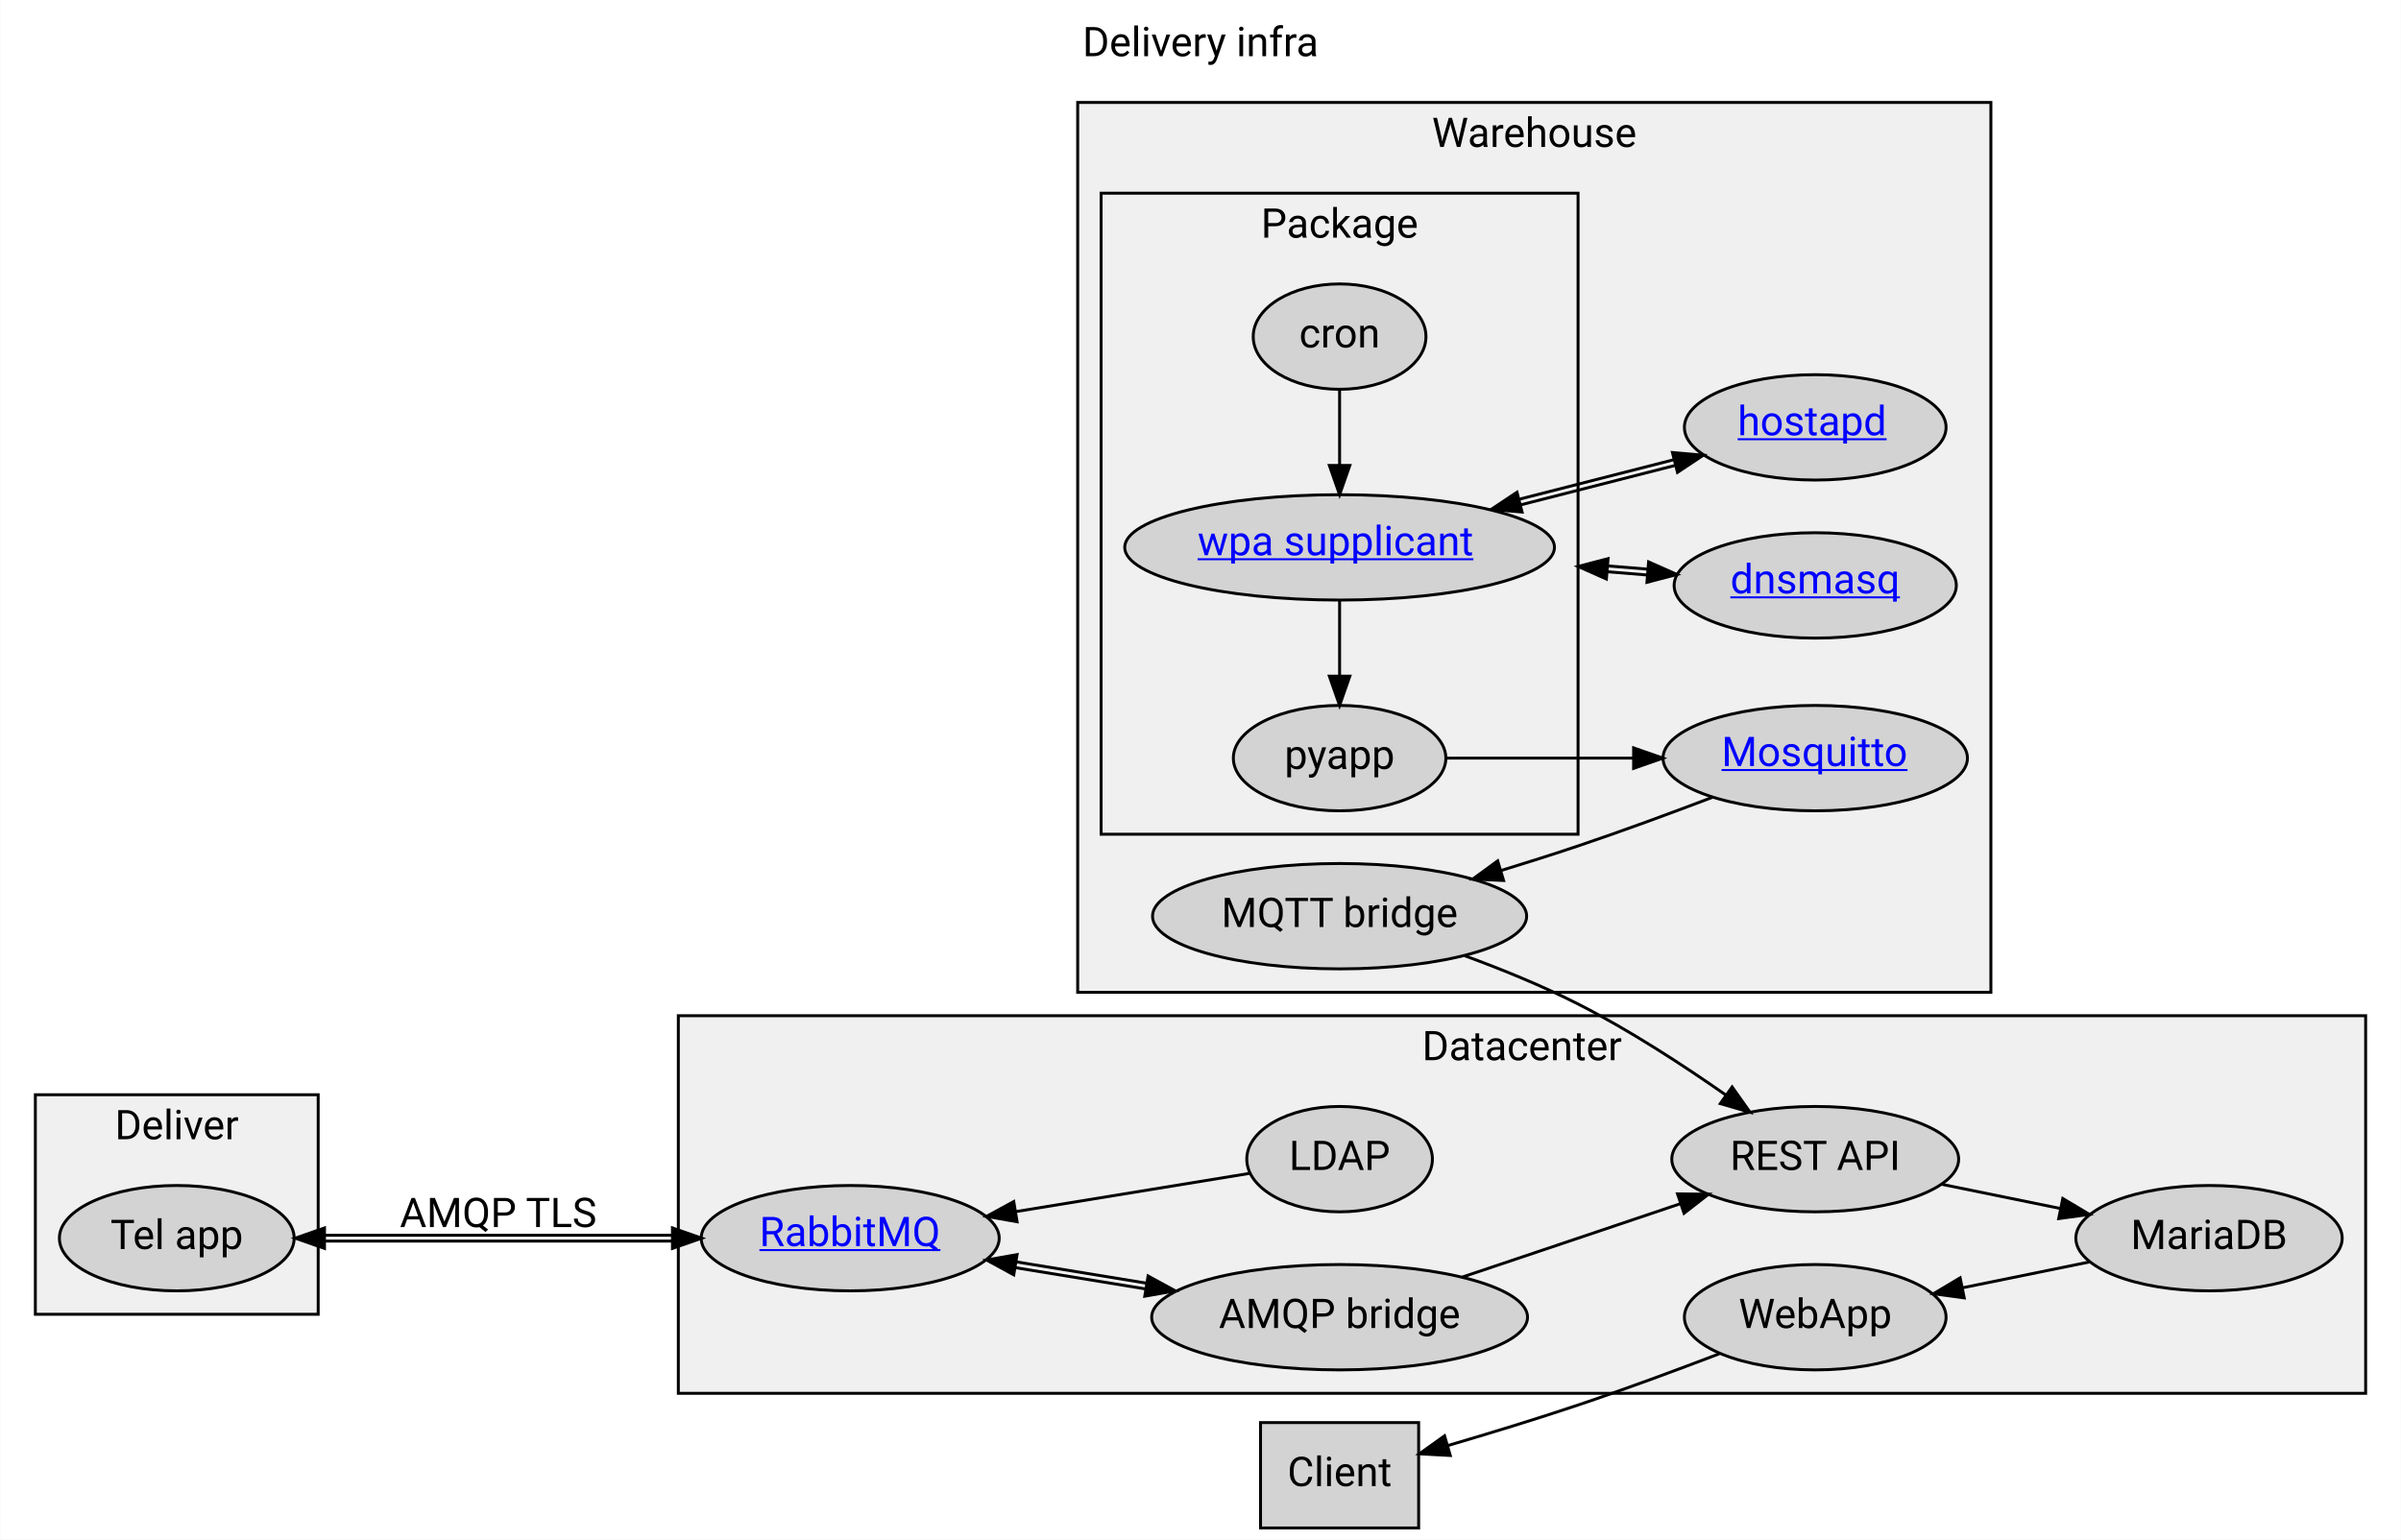
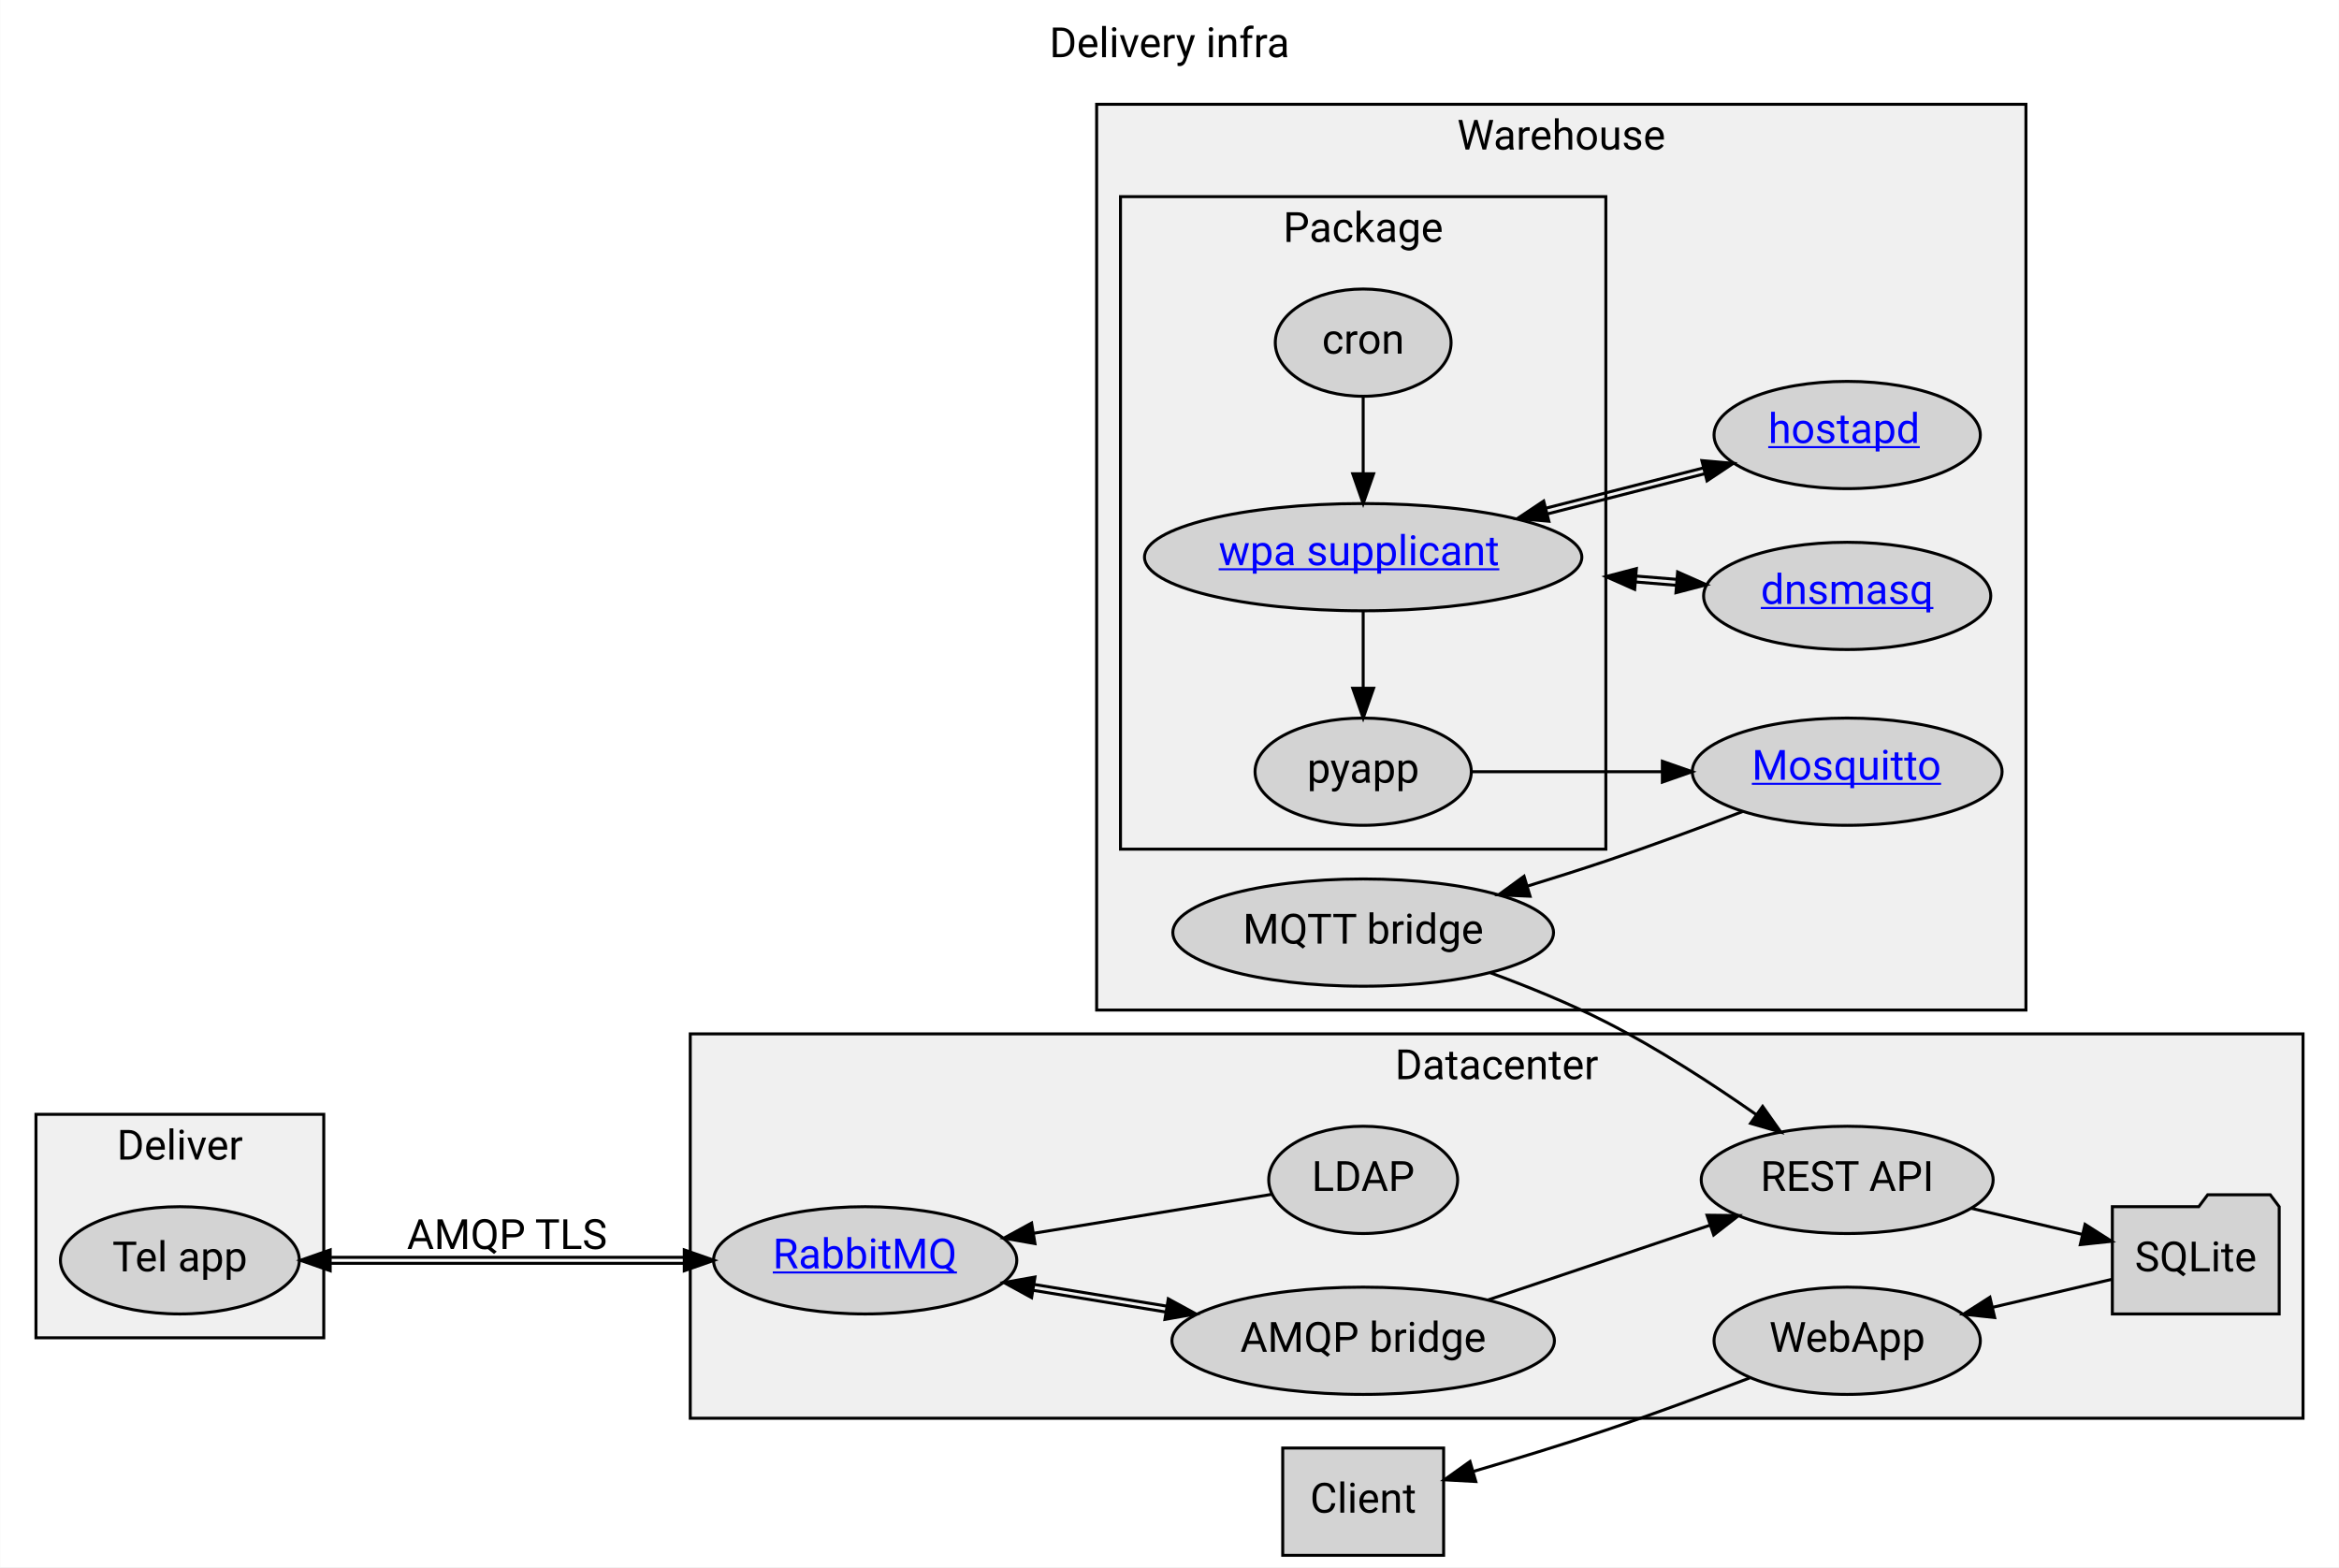
- <svg xmlns="http://www.w3.org/2000/svg" xmlns:xlink="http://www.w3.org/1999/xlink" width="820pt" height="526pt" viewBox="0.00 0.00 819.85 526.00">
+ <svg xmlns="http://www.w3.org/2000/svg" xmlns:xlink="http://www.w3.org/1999/xlink" width="785pt" height="526pt" viewBox="0.00 0.00 784.86 526.00">
  <g id="graph0" class="graph" transform="scale(1 1) rotate(0) translate(4 522)">
    <g id="a_graph0">
      <a xlink:title=" ">
-         <polygon fill="white" stroke="none" points="-4,4 -4,-522 815.85,-522 815.85,4 -4,4" />
-         <text text-anchor="middle" x="405.93" y="-502.8" font-family="'Roboto', sans-serif" font-size="14.00">Delivery infra</text>
+         <polygon fill="white" stroke="none" points="-4,4 -4,-522 780.86,-522 780.86,4 -4,4" />
+         <text text-anchor="middle" x="388.43" y="-502.8" font-family="'Roboto', sans-serif" font-size="14.00">Delivery infra</text>
      </a>
    </g>
    <g id="clust1" class="cluster">
      <g id="a_clust1">
        <a xlink:title=" ">
-           <polygon fill="#f0f0f0" stroke="black" points="227.59,-46 227.59,-175 803.85,-175 803.85,-46 227.59,-46" />
-           <text text-anchor="middle" x="515.72" y="-159.8" font-family="'Roboto', sans-serif" font-size="14.00">Datacenter</text>
+           <polygon fill="#f0f0f0" stroke="black" points="227.59,-46 227.59,-175 768.86,-175 768.86,-46 227.59,-46" />
+           <text text-anchor="middle" x="498.23" y="-159.8" font-family="'Roboto', sans-serif" font-size="14.00">Datacenter</text>
        </a>
      </g>
    </g>
    <g id="clust2" class="cluster">
      <g id="a_clust2">
        <a xlink:title=" ">
          <polygon fill="#f0f0f0" stroke="black" points="363.98,-183 363.98,-487 675.86,-487 675.86,-183 363.98,-183" />
          <text text-anchor="middle" x="519.92" y="-471.8" font-family="'Roboto', sans-serif" font-size="14.00">Warehouse</text>
        </a>
      </g>
    </g>
    <g id="clust3" class="cluster">
      <g id="a_clust3">
        <a xlink:title=" ">
          <polygon fill="#f0f0f0" stroke="black" points="371.98,-237 371.98,-456 534.87,-456 534.87,-237 371.98,-237" />
          <text text-anchor="middle" x="453.43" y="-440.8" font-family="'Roboto', sans-serif" font-size="14.00">Package</text>
        </a>
      </g>
    </g>
    <g id="clust4" class="cluster">
      <g id="a_clust4">
        <a xlink:title=" ">
          <polygon fill="#f0f0f0" stroke="black" points="8,-73 8,-148 104.59,-148 104.59,-73 8,-73" />
          <text text-anchor="middle" x="56.3" y="-132.8" font-family="'Roboto', sans-serif" font-size="14.00">Deliver</text>
        </a>
      </g>
    </g>
    <g id="node1" class="node">
      <g id="a_node1">
        <a xlink:href="https://www.rabbitmq.com/" xlink:title=" " target="_top">
          <ellipse fill="lightgrey" stroke="black" cx="286.29" cy="-99" rx="50.89" ry="18" />
          <text text-anchor="start" x="255.29" y="-96.3" font-family="'Roboto', sans-serif" text-decoration="underline" font-size="14.00" fill="blue">RabbitMQ</text>
        </a>
      </g>
    </g>
    <g id="node2" class="node">
      <g id="a_node2">
        <a xlink:title=" ">
          <ellipse fill="lightgrey" stroke="black" cx="453.43" cy="-72" rx="64.19" ry="18" />
          <text text-anchor="middle" x="453.43" y="-68.3" font-family="'Roboto', sans-serif" font-size="14.00">AMQP bridge</text>
        </a>
      </g>
    </g>
    <g id="edge10" class="edge">
      <g id="a_edge10">
        <a xlink:title=" ">
          <path fill="none" stroke="black" d="M342.78,-88.91C357.02,-86.59 372.47,-84.06 387.15,-81.66" />
          <path fill="none" stroke="black" d="M343.1,-90.89C357.35,-88.56 372.79,-86.03 387.47,-83.63" />
          <polygon fill="black" stroke="black" points="342.15,-86.48 332.85,-91.55 343.28,-93.39 342.15,-86.48" />
          <polygon fill="black" stroke="black" points="388.02,-86.08 397.32,-81.01 386.89,-79.17 388.02,-86.08" />
        </a>
      </g>
    </g>
    <g id="node6" class="node">
      <g id="a_node6">
        <a xlink:title=" ">
          <ellipse fill="lightgrey" stroke="black" cx="453.43" cy="-126" rx="31.7" ry="18" />
          <text text-anchor="middle" x="453.43" y="-122.3" font-family="'Roboto', sans-serif" font-size="14.00">LDAP</text>
        </a>
      </g>
    </g>
    <g id="edge11" class="edge">
      <g id="a_edge11">
        <a xlink:title=" ">
          <path fill="none" stroke="black" d="M342.85,-108.08C369.53,-112.45 400.46,-117.5 422.63,-121.13" />
          <polygon fill="black" stroke="black" points="343.28,-104.61 332.85,-106.45 342.15,-111.52 343.28,-104.61" />
        </a>
      </g>
    </g>
    <g id="node4" class="node">
      <g id="a_node4">
        <a xlink:title=" ">
          <ellipse fill="lightgrey" stroke="black" cx="615.87" cy="-126" rx="48.99" ry="18" />
          <text text-anchor="middle" x="615.87" y="-122.3" font-family="'Roboto', sans-serif" font-size="14.00">REST API</text>
        </a>
      </g>
    </g>
    <g id="edge12" class="edge">
      <g id="a_edge12">
        <a xlink:title=" ">
          <path fill="none" stroke="black" d="M495.36,-85.72C508.02,-89.97 522.03,-94.68 534.87,-99 546.15,-102.8 558.33,-106.9 569.69,-110.74" />
          <polygon fill="black" stroke="black" points="568.83,-114.14 579.43,-114.02 571.07,-107.51 568.83,-114.14" />
        </a>
      </g>
    </g>
    <g id="node3" class="node">
      <g id="a_node3">
        <a xlink:title=" ">
-           <ellipse fill="lightgrey" stroke="black" cx="750.36" cy="-99" rx="45.49" ry="18" />
-           <text text-anchor="middle" x="750.36" y="-95.3" font-family="'Roboto', sans-serif" font-size="14.00">MariaDB</text>
+           <polygon fill="lightgrey" stroke="black" points="760.86,-117 757.86,-121 736.86,-121 733.86,-117 704.86,-117 704.86,-81 760.86,-81 760.86,-117" />
+           <text text-anchor="middle" x="732.86" y="-95.3" font-family="'Roboto', sans-serif" font-size="14.00">SQLite</text>
        </a>
      </g>
    </g>
    <g id="edge8" class="edge">
      <g id="a_edge8">
        <a xlink:title=" ">
-           <path fill="none" stroke="black" d="M658.79,-117.46C671.72,-114.82 686.08,-111.9 699.49,-109.16" />
-           <polygon fill="black" stroke="black" points="700.42,-112.55 709.52,-107.12 699.02,-105.69 700.42,-112.55" />
+           <path fill="none" stroke="black" d="M657.41,-116.48C669.51,-113.64 682.72,-110.54 694.6,-107.75" />
+           <polygon fill="black" stroke="black" points="695.7,-111.08 704.64,-105.39 694.1,-104.27 695.7,-111.08" />
        </a>
      </g>
    </g>
    <g id="node5" class="node">
      <g id="a_node5">
        <a xlink:title=" ">
          <ellipse fill="lightgrey" stroke="black" cx="615.87" cy="-72" rx="44.69" ry="18" />
          <text text-anchor="middle" x="615.87" y="-68.3" font-family="'Roboto', sans-serif" font-size="14.00">WebApp</text>
        </a>
      </g>
    </g>
    <g id="edge9" class="edge">
      <g id="a_edge9">
        <a xlink:title=" ">
-           <path fill="none" stroke="black" d="M666.37,-82.09C680.57,-84.98 695.88,-88.1 709.43,-90.86" />
-           <polygon fill="black" stroke="black" points="666.76,-78.6 656.26,-80.03 665.36,-85.45 666.76,-78.6" />
+           <path fill="none" stroke="black" d="M664.65,-83.22C678.37,-86.44 692.85,-89.84 704.84,-92.66" />
+           <polygon fill="black" stroke="black" points="665.37,-79.79 654.84,-80.92 663.77,-86.61 665.37,-79.79" />
        </a>
      </g>
    </g>
    <g id="node7" class="node">
      <g id="a_node7">
        <a xlink:href="https://www.mosquitto.org/" xlink:title=" " target="_top">
          <ellipse fill="lightgrey" stroke="black" cx="615.87" cy="-263" rx="51.99" ry="18" />
          <text text-anchor="start" x="583.87" y="-260.3" font-family="'Roboto', sans-serif" text-decoration="underline" font-size="14.00" fill="blue">Mosquitto</text>
        </a>
      </g>
    </g>
    <g id="node10" class="node">
      <g id="a_node10">
        <a xlink:title=" ">
          <ellipse fill="lightgrey" stroke="black" cx="453.43" cy="-209" rx="63.89" ry="18" />
          <text text-anchor="middle" x="453.43" y="-205.3" font-family="'Roboto', sans-serif" font-size="14.00">MQTT bridge</text>
        </a>
      </g>
    </g>
    <g id="edge6" class="edge">
      <g id="a_edge6">
        <a xlink:title=" ">
          <path fill="none" stroke="black" d="M580.79,-249.63C566.66,-244.24 550.05,-238.11 534.87,-233 526.44,-230.17 517.46,-227.32 508.66,-224.63" />
          <polygon fill="black" stroke="black" points="509.44,-221.2 498.86,-221.66 507.42,-227.9 509.44,-221.2" />
        </a>
      </g>
    </g>
    <g id="node8" class="node">
      <g id="a_node8">
        <a xlink:href="https://thekelleys.org.uk/dnsmasq/doc.html" xlink:title=" " target="_top">
          <ellipse fill="lightgrey" stroke="black" cx="615.87" cy="-322" rx="48.19" ry="18" />
          <text text-anchor="start" x="586.87" y="-319.3" font-family="'Roboto', sans-serif" text-decoration="underline" font-size="14.00" fill="blue">dnsmasq</text>
        </a>
      </g>
    </g>
    <g id="node9" class="node">
      <g id="a_node9">
        <a xlink:href="https://w1.fi/hostapd/" xlink:title=" " target="_top">
          <ellipse fill="lightgrey" stroke="black" cx="615.87" cy="-376" rx="44.69" ry="18" />
          <text text-anchor="start" x="589.37" y="-373.3" font-family="'Roboto', sans-serif" text-decoration="underline" font-size="14.00" fill="blue">hostapd</text>
        </a>
      </g>
    </g>
    <g id="edge7" class="edge">
      <g id="a_edge7">
        <a xlink:title=" ">
          <path fill="none" stroke="black" d="M496.13,-195.5C508.83,-190.85 522.65,-185.22 534.87,-179 552.37,-170.09 570.71,-158.15 585.41,-147.86" />
          <polygon fill="black" stroke="black" points="587.49,-150.67 593.61,-142.02 583.44,-144.97 587.49,-150.67" />
        </a>
      </g>
    </g>
    <g id="node11" class="node">
      <g id="a_node11">
        <a xlink:title=" ">
          <ellipse fill="lightgrey" stroke="black" cx="453.43" cy="-263" rx="36.29" ry="18" />
          <text text-anchor="middle" x="453.43" y="-259.3" font-family="'Roboto', sans-serif" font-size="14.00">pyapp</text>
        </a>
      </g>
    </g>
    <g id="edge5" class="edge">
      <g id="a_edge5">
        <a xlink:title=" ">
          <path fill="none" stroke="black" d="M490.03,-263C508.76,-263 532.25,-263 553.78,-263" />
          <polygon fill="black" stroke="black" points="553.84,-266.5 563.84,-263 553.84,-259.5 553.84,-266.5" />
        </a>
      </g>
    </g>
    <g id="node12" class="node">
      <g id="a_node12">
        <a xlink:title=" ">
          <ellipse fill="lightgrey" stroke="black" cx="453.43" cy="-407" rx="29.5" ry="18" />
          <text text-anchor="middle" x="453.43" y="-403.3" font-family="'Roboto', sans-serif" font-size="14.00">cron</text>
        </a>
      </g>
    </g>
    <g id="node13" class="node">
      <g id="a_node13">
        <a xlink:href="https://w1.fi/wpa_supplicant/" xlink:title=" " target="_top">
          <ellipse fill="lightgrey" stroke="black" cx="453.43" cy="-335" rx="73.39" ry="18" />
          <text text-anchor="start" x="404.93" y="-332.3" font-family="'Roboto', sans-serif" text-decoration="underline" font-size="14.00" fill="blue">wpa supplicant</text>
        </a>
      </g>
    </g>
    <g id="edge1" class="edge">
      <g id="a_edge1">
        <a xlink:title=" ">
          <path fill="none" stroke="black" d="M453.43,-388.86C453.43,-380.27 453.43,-371.68 453.43,-363.09" />
          <polygon fill="black" stroke="black" points="456.93,-363 453.43,-353 449.93,-363 456.93,-363" />
        </a>
      </g>
    </g>
    <g id="edge3" class="edge">
      <g id="a_edge3">
        <a xlink:title=" ">
          <path fill="none" stroke="black" d="M544.9,-326.67C549.5,-326.29 554.05,-325.92 558.49,-325.56" />
          <path fill="none" stroke="black" d="M545.06,-328.66C549.66,-328.29 554.21,-327.92 558.66,-327.56" />
          <polygon fill="black" stroke="black" points="544.55,-324.19 534.87,-328.48 545.12,-331.16 544.55,-324.19" />
          <polygon fill="black" stroke="black" points="558.96,-330.04 568.65,-325.74 558.4,-323.06 558.96,-330.04" />
        </a>
      </g>
    </g>
    <g id="edge2" class="edge">
      <g id="a_edge2">
        <a xlink:title=" ">
          <path fill="none" stroke="black" d="M515.27,-349.52C532.71,-353.97 551.46,-358.77 567.96,-362.98" />
          <path fill="none" stroke="black" d="M514.78,-351.45C532.21,-355.91 550.97,-360.7 567.46,-364.92" />
          <polygon fill="black" stroke="black" points="515.75,-347.06 505.19,-347.97 514.01,-353.84 515.75,-347.06" />
          <polygon fill="black" stroke="black" points="567.1,-367.41 577.66,-366.49 568.83,-360.62 567.1,-367.41" />
        </a>
      </g>
    </g>
    <g id="edge4" class="edge">
      <g id="a_edge4">
        <a xlink:title=" ">
          <path fill="none" stroke="black" d="M453.43,-316.86C453.43,-308.27 453.43,-299.68 453.43,-291.09" />
          <polygon fill="black" stroke="black" points="456.93,-291 453.43,-281 449.93,-291 456.93,-291" />
        </a>
      </g>
    </g>
    <g id="node14" class="node">
      <g id="a_node14">
        <a xlink:title=" ">
          <ellipse fill="lightgrey" stroke="black" cx="56.3" cy="-99" rx="40.09" ry="18" />
          <text text-anchor="middle" x="56.3" y="-95.3" font-family="'Roboto', sans-serif" font-size="14.00">Tel app</text>
        </a>
      </g>
    </g>
    <g id="edge13" class="edge">
      <g id="a_edge13">
        <a xlink:title=" ">
          <path fill="none" stroke="black" d="M107.1,-98C141.92,-98 188.61,-98 225.46,-98" />
          <path fill="none" stroke="black" d="M107.1,-100C141.92,-100 188.61,-100 225.46,-100" />
          <polygon fill="black" stroke="black" points="106.75,-95.5 96.75,-99 106.75,-102.5 106.75,-95.5" />
          <polygon fill="black" stroke="black" points="225.58,-102.5 235.58,-99 225.58,-95.5 225.58,-102.5" />
        </a>
      </g>
      <text text-anchor="middle" x="166.09" y="-102.8" font-family="'Roboto', sans-serif" font-size="14.00">AMQP TLS</text>
    </g>
    <g id="node15" class="node">
      <g id="a_node15">
        <a xlink:title=" ">
          <polygon fill="lightgrey" stroke="black" points="480.43,-36 426.43,-36 426.43,0 480.43,0 480.43,-36" />
          <text text-anchor="middle" x="453.43" y="-14.3" font-family="'Roboto', sans-serif" font-size="14.00">Client</text>
        </a>
      </g>
    </g>
    <g id="edge14" class="edge">
      <g id="a_edge14">
        <a xlink:title=" ">
          <path fill="none" stroke="black" d="M490.39,-28.15C504.35,-32.25 520.42,-37.14 534.87,-42 550.9,-47.39 568.51,-53.93 583.13,-59.52" />
          <polygon fill="black" stroke="black" points="491.23,-24.76 480.66,-25.33 489.28,-31.48 491.23,-24.76" />
        </a>
      </g>
    </g>
  </g>
</svg>
